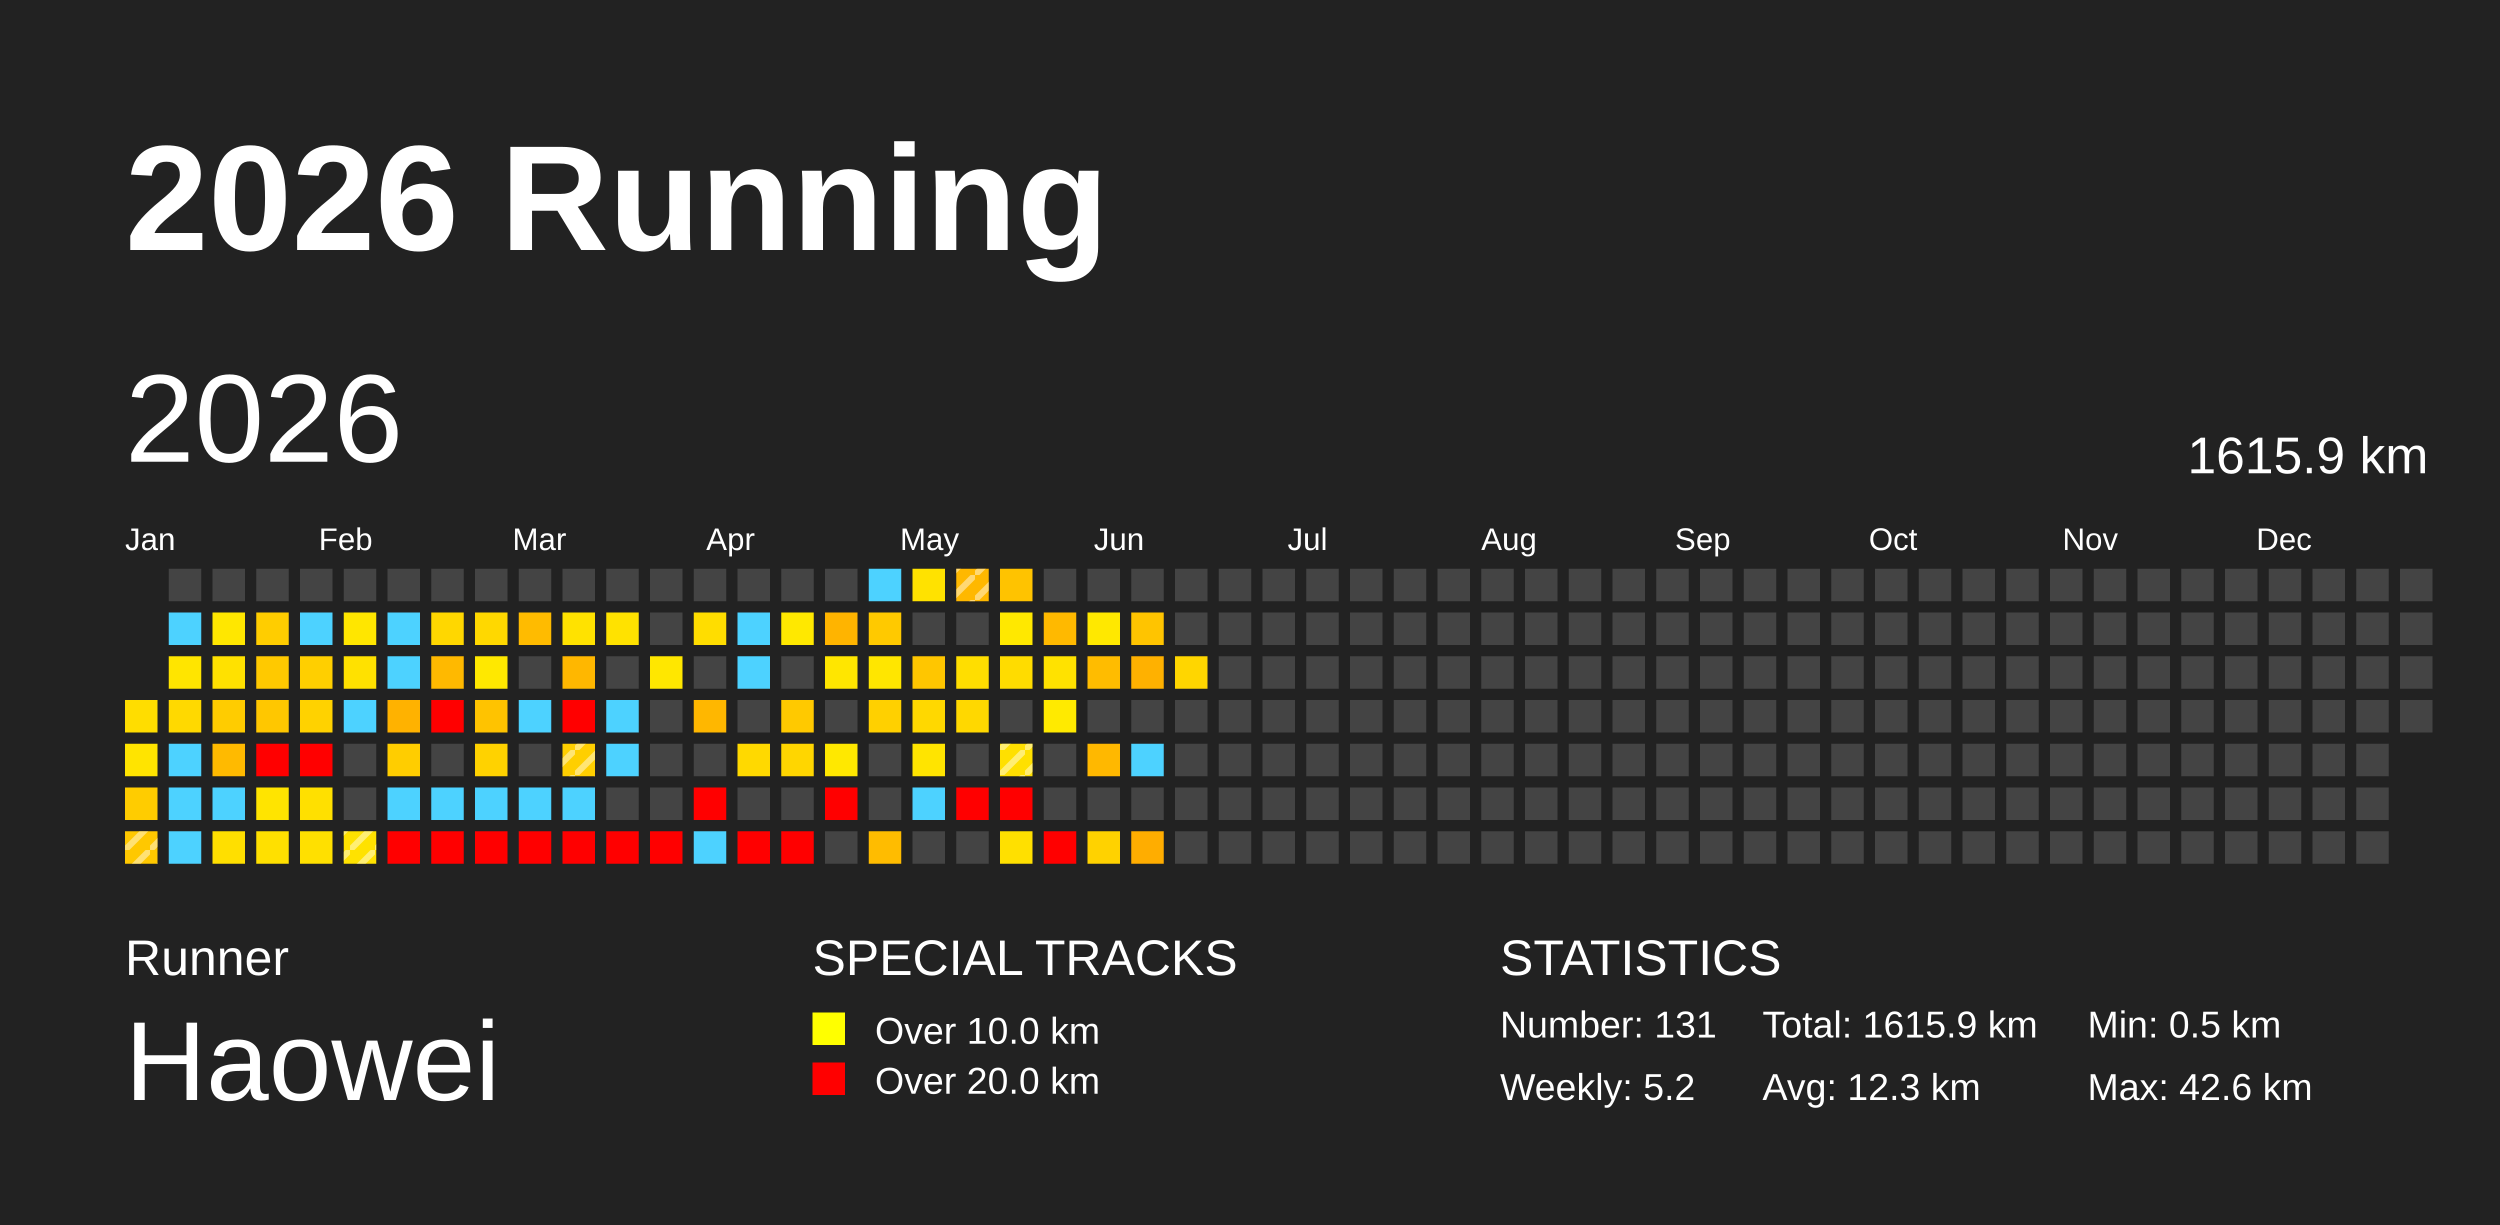
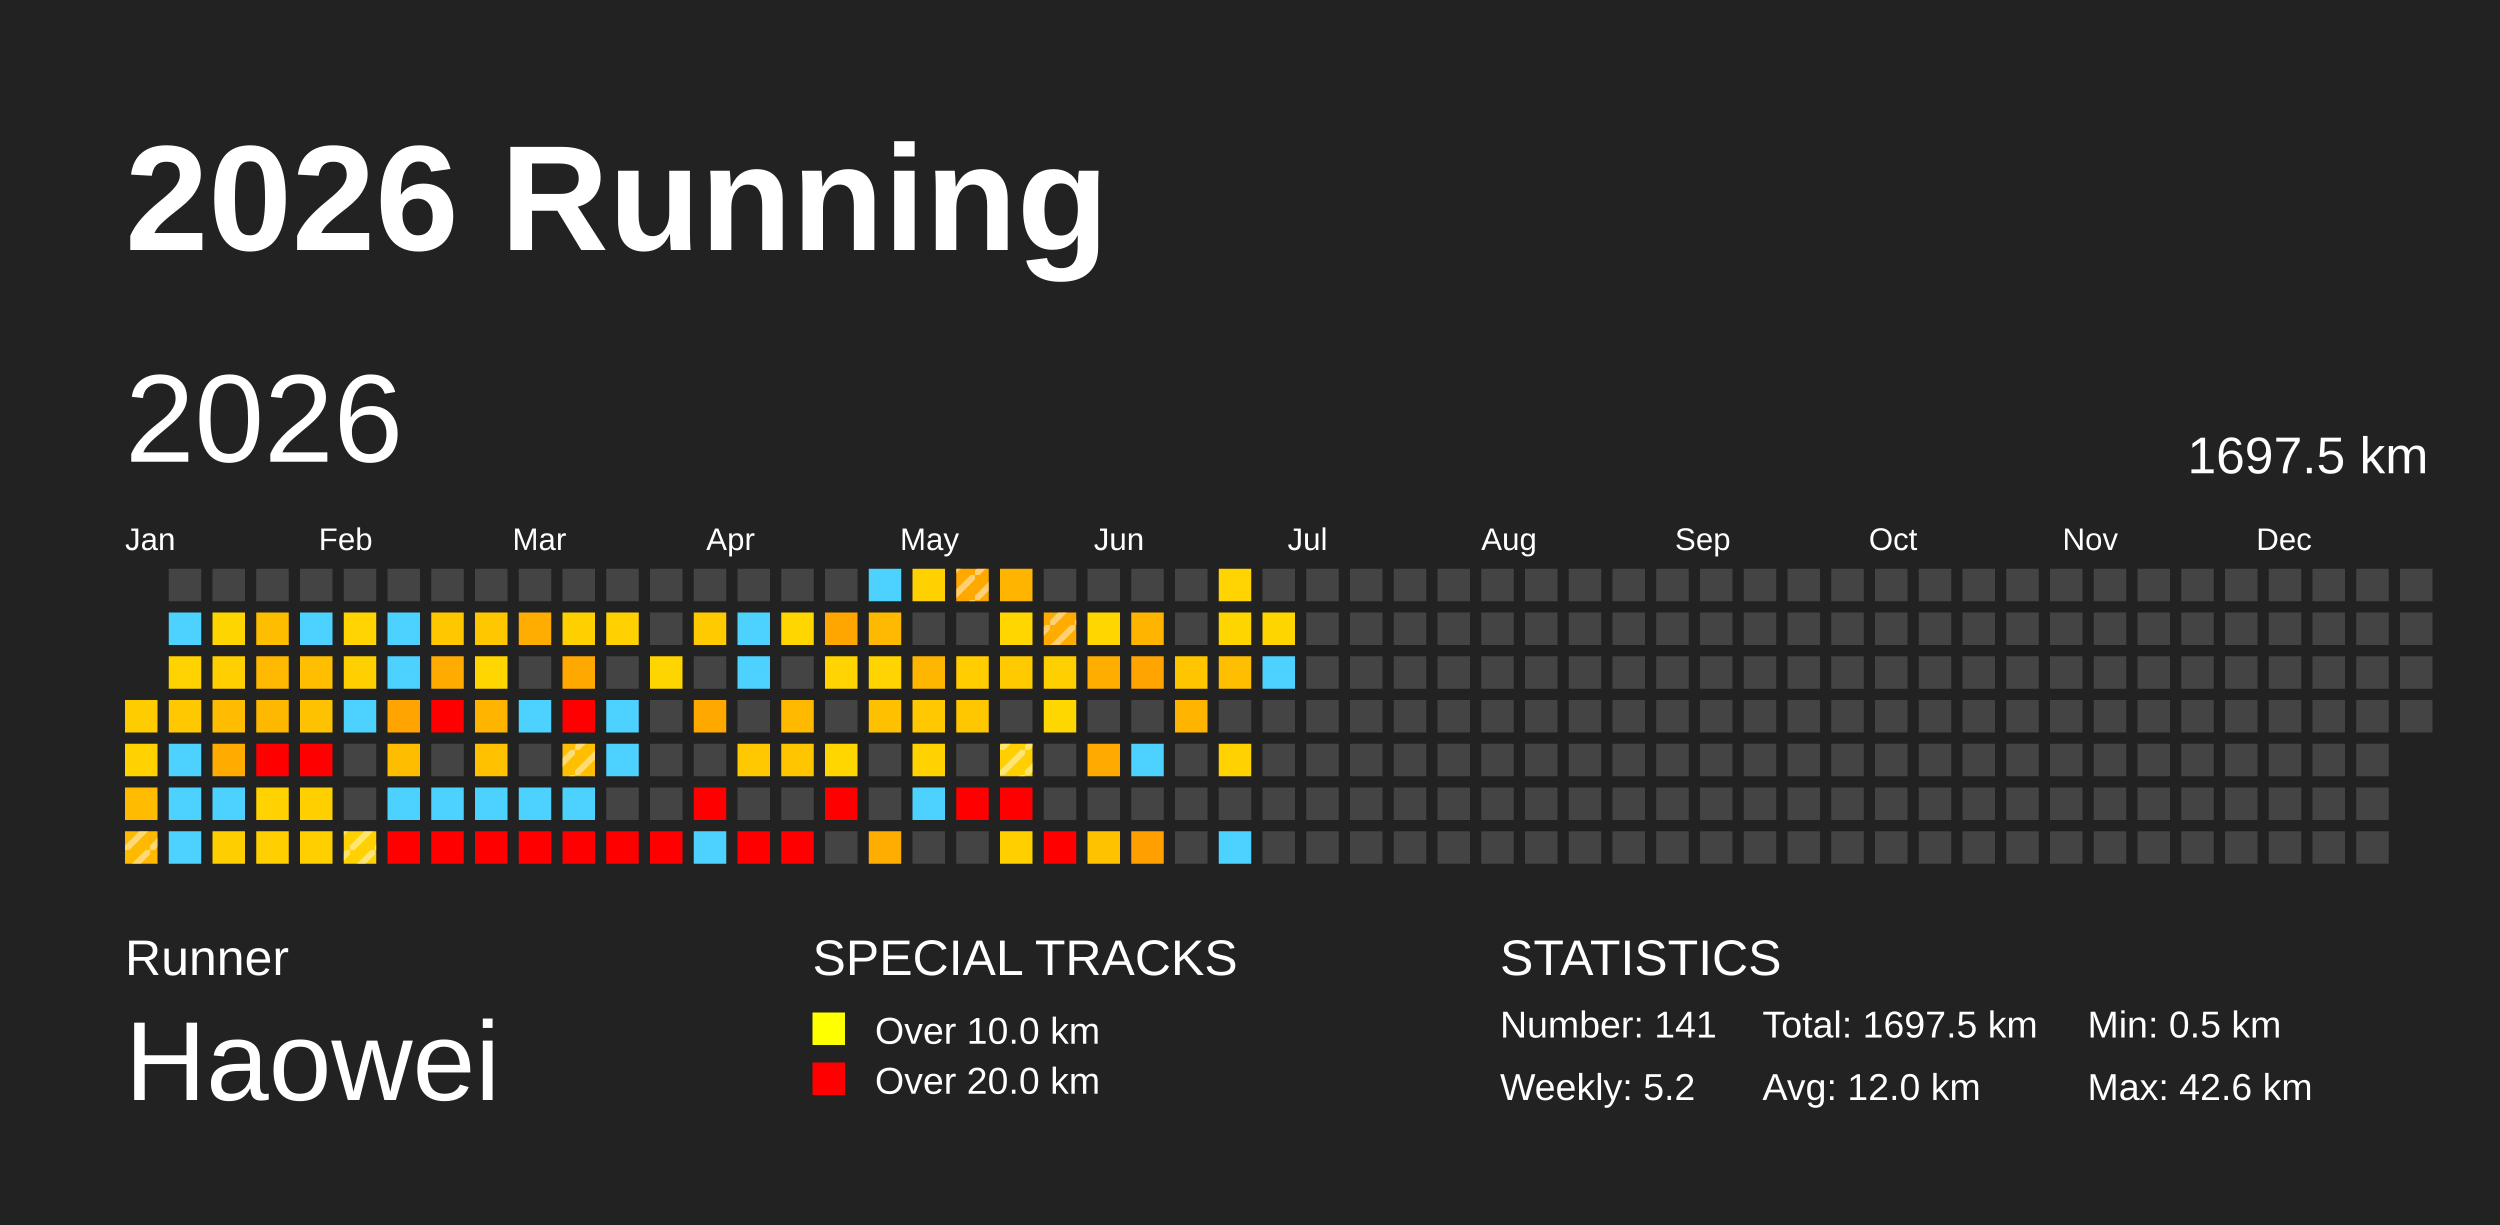
<svg xmlns="http://www.w3.org/2000/svg" baseProfile="full" height="98mm" version="1.1" viewBox="0,0,200,98" width="200mm">
  <defs>
    <pattern height="2" id="indoor-stripe" patternUnits="userSpaceOnUse" width="2">
      <line stroke="white" stroke-opacity="0.45" stroke-width="0.5" x1="0" x2="2" y1="2" y2="0" />
    </pattern>
  </defs>
  <rect fill="#222222" height="98" width="200" x="0" y="0" />
  <text fill="#FFFFFF" style="font-size:12px; font-family:Arial; font-weight:bold;" x="10" y="20">2026 Running</text>
  <text fill="#FFFFFF" style="font-size:4px; font-family:Arial" x="10" y="78">Runner</text>
  <text fill="#FFFFFF" style="font-size:9px; font-family:Arial" x="10" y="88">Haowei</text>
  <text fill="#FFFFFF" style="font-size:4px; font-family:Arial" x="65" y="78">SPECIAL TRACKS</text>
  <rect fill="yellow" height="2.6" width="2.6" x="65" y="81" />
  <text fill="#FFFFFF" style="font-size:3px; font-family:Arial" x="70" y="83.5">Over 10.0 km</text>
  <rect fill="red" height="2.6" width="2.6" x="65" y="85" />
  <text fill="#FFFFFF" style="font-size:3px; font-family:Arial" x="70" y="87.5">Over 20.0 km</text>
  <text fill="#FFFFFF" style="font-size:4px; font-family:Arial" x="120" y="78">STATISTICS</text>
-   <text fill="#FFFFFF" style="font-size:3px; font-family:Arial" x="120" y="83">Number: 131</text>
+   <text fill="#FFFFFF" style="font-size:3px; font-family:Arial" x="120" y="83">Number: 141</text>
  <text fill="#FFFFFF" style="font-size:3px; font-family:Arial" x="120" y="88">Weekly: 5.2</text>
-   <text fill="#FFFFFF" style="font-size:3px; font-family:Arial" x="141" y="83">Total: 1615.9 km</text>
-   <text fill="#FFFFFF" style="font-size:3px; font-family:Arial" x="141" y="88">Avg: 12.3 km</text>
+   <text fill="#FFFFFF" style="font-size:3px; font-family:Arial" x="141" y="83">Total: 1697.5 km</text>
+   <text fill="#FFFFFF" style="font-size:3px; font-family:Arial" x="141" y="88">Avg: 12.0 km</text>
  <text fill="#FFFFFF" style="font-size:3px; font-family:Arial" x="167" y="83">Min: 0.5 km</text>
  <text fill="#FFFFFF" style="font-size:3px; font-family:Arial" x="167" y="88">Max: 42.6 km</text>
  <text dominant-baseline="hanging" fill="#FFFFFF" style="font-size:10.0px; font-family:Arial;" x="10" y="30">2026</text>
-   <text dominant-baseline="hanging" fill="#FFFFFF" style="font-size:4.125px; font-family:Arial;" x="175" y="35">1615.9 km</text>
+   <text dominant-baseline="hanging" fill="#FFFFFF" style="font-size:4.125px; font-family:Arial;" x="175" y="35">1697.5 km</text>
  <text fill="#FFFFFF" style="font-size:2.5px; font-family:Arial" x="10.0" y="44">Jan</text>
  <text fill="#FFFFFF" style="font-size:2.5px; font-family:Arial" x="25.5" y="44">Feb</text>
  <text fill="#FFFFFF" style="font-size:2.5px; font-family:Arial" x="41.0" y="44">Mar</text>
  <text fill="#FFFFFF" style="font-size:2.5px; font-family:Arial" x="56.5" y="44">Apr</text>
  <text fill="#FFFFFF" style="font-size:2.5px; font-family:Arial" x="72.0" y="44">May</text>
  <text fill="#FFFFFF" style="font-size:2.5px; font-family:Arial" x="87.5" y="44">Jun</text>
  <text fill="#FFFFFF" style="font-size:2.5px; font-family:Arial" x="103.0" y="44">Jul</text>
  <text fill="#FFFFFF" style="font-size:2.5px; font-family:Arial" x="118.5" y="44">Aug</text>
  <text fill="#FFFFFF" style="font-size:2.5px; font-family:Arial" x="134.0" y="44">Sep</text>
  <text fill="#FFFFFF" style="font-size:2.5px; font-family:Arial" x="149.5" y="44">Oct</text>
  <text fill="#FFFFFF" style="font-size:2.5px; font-family:Arial" x="165.0" y="44">Nov</text>
  <text fill="#FFFFFF" style="font-size:2.5px; font-family:Arial" x="180.5" y="44">Dec</text>
-   <rect fill="#ffdd00" height="2.6" width="2.6" x="10.0" y="56.0" />
-   <rect fill="#ffe400" height="2.6" width="2.6" x="10.0" y="59.5" />
-   <rect fill="#ffcc00" height="2.6" width="2.6" x="10.0" y="63.0" />
-   <rect fill="#ffc800" height="2.6" width="2.6" x="10.0" y="66.5" />
+   <rect fill="#ffcc00" height="2.6" width="2.6" x="10.0" y="56.0" />
+   <rect fill="#ffd200" height="2.6" width="2.6" x="10.0" y="59.5" />
+   <rect fill="#ffbc00" height="2.6" width="2.6" x="10.0" y="63.0" />
+   <rect fill="#ffb900" height="2.6" width="2.6" x="10.0" y="66.5" />
  <rect fill="url(#indoor-stripe)" height="2.6" style="pointer-events: none;" width="2.6" x="10.0" y="66.5" />
  <rect fill="#444444" height="2.6" width="2.6" x="13.5" y="45.5" />
  <rect fill="#4dd2ff" height="2.6" width="2.6" x="13.5" y="49.0" />
-   <rect fill="#ffe500" height="2.6" width="2.6" x="13.5" y="52.5" />
-   <rect fill="#ffd900" height="2.6" width="2.6" x="13.5" y="56.0" />
+   <rect fill="#ffd300" height="2.6" width="2.6" x="13.5" y="52.5" />
+   <rect fill="#ffc800" height="2.6" width="2.6" x="13.5" y="56.0" />
  <rect fill="#4dd2ff" height="2.6" width="2.6" x="13.5" y="59.5" />
  <rect fill="#4dd2ff" height="2.6" width="2.6" x="13.5" y="63.0" />
  <rect fill="#4dd2ff" height="2.6" width="2.6" x="13.5" y="66.5" />
  <rect fill="#444444" height="2.6" width="2.6" x="17.0" y="45.5" />
-   <rect fill="#ffe700" height="2.6" width="2.6" x="17.0" y="49.0" />
-   <rect fill="#ffe100" height="2.6" width="2.6" x="17.0" y="52.5" />
-   <rect fill="#ffcc00" height="2.6" width="2.6" x="17.0" y="56.0" />
-   <rect fill="#ffba00" height="2.6" width="2.6" x="17.0" y="59.5" />
+   <rect fill="#ffd500" height="2.6" width="2.6" x="17.0" y="49.0" />
+   <rect fill="#ffcf00" height="2.6" width="2.6" x="17.0" y="52.5" />
+   <rect fill="#ffbc00" height="2.6" width="2.6" x="17.0" y="56.0" />
+   <rect fill="#ffab00" height="2.6" width="2.6" x="17.0" y="59.5" />
  <rect fill="#4dd2ff" height="2.6" width="2.6" x="17.0" y="63.0" />
-   <rect fill="#ffdf00" height="2.6" width="2.6" x="17.0" y="66.5" />
+   <rect fill="#ffce00" height="2.6" width="2.6" x="17.0" y="66.5" />
  <rect fill="#444444" height="2.6" width="2.6" x="20.5" y="45.5" />
-   <rect fill="#ffcd00" height="2.6" width="2.6" x="20.5" y="49.0" />
-   <rect fill="#ffc900" height="2.6" width="2.6" x="20.5" y="52.5" />
-   <rect fill="#ffc700" height="2.6" width="2.6" x="20.5" y="56.0" />
+   <rect fill="#ffbd00" height="2.6" width="2.6" x="20.5" y="49.0" />
+   <rect fill="#ffb900" height="2.6" width="2.6" x="20.5" y="52.5" />
+   <rect fill="#ffb800" height="2.6" width="2.6" x="20.5" y="56.0" />
  <rect fill="red" height="2.6" width="2.6" x="20.5" y="59.5" />
-   <rect fill="#ffe400" height="2.6" width="2.6" x="20.5" y="63.0" />
-   <rect fill="#ffe000" height="2.6" width="2.6" x="20.5" y="66.5" />
+   <rect fill="#ffd200" height="2.6" width="2.6" x="20.5" y="63.0" />
+   <rect fill="#ffcf00" height="2.6" width="2.6" x="20.5" y="66.5" />
  <rect fill="#444444" height="2.6" width="2.6" x="24.0" y="45.5" />
  <rect fill="#4dd2ff" height="2.6" width="2.6" x="24.0" y="49.0" />
-   <rect fill="#ffcf00" height="2.6" width="2.6" x="24.0" y="52.5" />
-   <rect fill="#ffd200" height="2.6" width="2.6" x="24.0" y="56.0" />
+   <rect fill="#ffbf00" height="2.6" width="2.6" x="24.0" y="52.5" />
+   <rect fill="#ffc200" height="2.6" width="2.6" x="24.0" y="56.0" />
  <rect fill="red" height="2.6" width="2.6" x="24.0" y="59.5" />
-   <rect fill="#ffe000" height="2.6" width="2.6" x="24.0" y="63.0" />
-   <rect fill="#ffe000" height="2.6" width="2.6" x="24.0" y="66.5" />
+   <rect fill="#ffcf00" height="2.6" width="2.6" x="24.0" y="63.0" />
+   <rect fill="#ffcf00" height="2.6" width="2.6" x="24.0" y="66.5" />
  <rect fill="#444444" height="2.6" width="2.6" x="27.5" y="45.5" />
-   <rect fill="#ffe600" height="2.6" width="2.6" x="27.5" y="49.0" />
-   <rect fill="#ffe100" height="2.6" width="2.6" x="27.5" y="52.5" />
+   <rect fill="#ffd400" height="2.6" width="2.6" x="27.5" y="49.0" />
+   <rect fill="#ffd000" height="2.6" width="2.6" x="27.5" y="52.5" />
  <rect fill="#4dd2ff" height="2.6" width="2.6" x="27.5" y="56.0" />
  <rect fill="#444444" height="2.6" width="2.6" x="27.5" y="59.5" />
  <rect fill="#444444" height="2.6" width="2.6" x="27.5" y="63.0" />
-   <rect fill="#ffe200" height="2.6" width="2.6" x="27.5" y="66.5" />
+   <rect fill="#ffd100" height="2.6" width="2.6" x="27.5" y="66.5" />
  <rect fill="url(#indoor-stripe)" height="2.6" style="pointer-events: none;" width="2.6" x="27.5" y="66.5" />
  <rect fill="#444444" height="2.6" width="2.6" x="31.0" y="45.5" />
  <rect fill="#4dd2ff" height="2.6" width="2.6" x="31.0" y="49.0" />
  <rect fill="#4dd2ff" height="2.6" width="2.6" x="31.0" y="52.5" />
-   <rect fill="#ffb200" height="2.6" width="2.6" x="31.0" y="56.0" />
-   <rect fill="#ffcd00" height="2.6" width="2.6" x="31.0" y="59.5" />
+   <rect fill="#ffa400" height="2.6" width="2.6" x="31.0" y="56.0" />
+   <rect fill="#ffbd00" height="2.6" width="2.6" x="31.0" y="59.5" />
  <rect fill="#4dd2ff" height="2.6" width="2.6" x="31.0" y="63.0" />
  <rect fill="red" height="2.6" width="2.6" x="31.0" y="66.5" />
  <rect fill="#444444" height="2.6" width="2.6" x="34.5" y="45.5" />
-   <rect fill="#ffd700" height="2.6" width="2.6" x="34.5" y="49.0" />
-   <rect fill="#ffb900" height="2.6" width="2.6" x="34.5" y="52.5" />
+   <rect fill="#ffc700" height="2.6" width="2.6" x="34.5" y="49.0" />
+   <rect fill="#ffab00" height="2.6" width="2.6" x="34.5" y="52.5" />
  <rect fill="red" height="2.6" width="2.6" x="34.5" y="56.0" />
  <rect fill="#444444" height="2.6" width="2.6" x="34.5" y="59.5" />
  <rect fill="#4dd2ff" height="2.6" width="2.6" x="34.5" y="63.0" />
  <rect fill="red" height="2.6" width="2.6" x="34.5" y="66.5" />
  <rect fill="#444444" height="2.6" width="2.6" x="38.0" y="45.5" />
-   <rect fill="#ffd800" height="2.6" width="2.6" x="38.0" y="49.0" />
-   <rect fill="#ffe800" height="2.6" width="2.6" x="38.0" y="52.5" />
-   <rect fill="#ffc300" height="2.6" width="2.6" x="38.0" y="56.0" />
-   <rect fill="#ffd200" height="2.6" width="2.6" x="38.0" y="59.5" />
+   <rect fill="#ffc700" height="2.6" width="2.6" x="38.0" y="49.0" />
+   <rect fill="#ffd600" height="2.6" width="2.6" x="38.0" y="52.5" />
+   <rect fill="#ffb400" height="2.6" width="2.6" x="38.0" y="56.0" />
+   <rect fill="#ffc100" height="2.6" width="2.6" x="38.0" y="59.5" />
  <rect fill="#4dd2ff" height="2.6" width="2.6" x="38.0" y="63.0" />
  <rect fill="red" height="2.6" width="2.6" x="38.0" y="66.5" />
  <rect fill="#444444" height="2.6" width="2.6" x="41.5" y="45.5" />
-   <rect fill="#ffbb00" height="2.6" width="2.6" x="41.5" y="49.0" />
+   <rect fill="#ffad00" height="2.6" width="2.6" x="41.5" y="49.0" />
  <rect fill="#444444" height="2.6" width="2.6" x="41.5" y="52.5" />
  <rect fill="#4dd2ff" height="2.6" width="2.6" x="41.5" y="56.0" />
  <rect fill="#444444" height="2.6" width="2.6" x="41.5" y="59.5" />
  <rect fill="#4dd2ff" height="2.6" width="2.6" x="41.5" y="63.0" />
  <rect fill="red" height="2.6" width="2.6" x="41.5" y="66.5" />
  <rect fill="#444444" height="2.6" width="2.6" x="45.0" y="45.5" />
-   <rect fill="#ffe200" height="2.6" width="2.6" x="45.0" y="49.0" />
-   <rect fill="#ffb700" height="2.6" width="2.6" x="45.0" y="52.5" />
+   <rect fill="#ffd000" height="2.6" width="2.6" x="45.0" y="49.0" />
+   <rect fill="#ffa900" height="2.6" width="2.6" x="45.0" y="52.5" />
  <rect fill="red" height="2.6" width="2.6" x="45.0" y="56.0" />
-   <rect fill="#ffcf00" height="2.6" width="2.6" x="45.0" y="59.5" />
+   <rect fill="#ffbf00" height="2.6" width="2.6" x="45.0" y="59.5" />
  <rect fill="url(#indoor-stripe)" height="2.6" style="pointer-events: none;" width="2.6" x="45.0" y="59.5" />
  <rect fill="#4dd2ff" height="2.6" width="2.6" x="45.0" y="63.0" />
  <rect fill="red" height="2.6" width="2.6" x="45.0" y="66.5" />
  <rect fill="#444444" height="2.6" width="2.6" x="48.5" y="45.5" />
-   <rect fill="#ffe200" height="2.6" width="2.6" x="48.5" y="49.0" />
+   <rect fill="#ffd100" height="2.6" width="2.6" x="48.5" y="49.0" />
  <rect fill="#444444" height="2.6" width="2.6" x="48.5" y="52.5" />
  <rect fill="#4dd2ff" height="2.6" width="2.6" x="48.5" y="56.0" />
  <rect fill="#4dd2ff" height="2.6" width="2.6" x="48.5" y="59.5" />
  <rect fill="#444444" height="2.6" width="2.6" x="48.5" y="63.0" />
  <rect fill="red" height="2.6" width="2.6" x="48.5" y="66.5" />
  <rect fill="#444444" height="2.6" width="2.6" x="52.0" y="45.5" />
  <rect fill="#444444" height="2.6" width="2.6" x="52.0" y="49.0" />
-   <rect fill="#ffe700" height="2.6" width="2.6" x="52.0" y="52.5" />
+   <rect fill="#ffd500" height="2.6" width="2.6" x="52.0" y="52.5" />
  <rect fill="#444444" height="2.6" width="2.6" x="52.0" y="56.0" />
  <rect fill="#444444" height="2.6" width="2.6" x="52.0" y="59.5" />
  <rect fill="#444444" height="2.6" width="2.6" x="52.0" y="63.0" />
  <rect fill="red" height="2.6" width="2.6" x="52.0" y="66.5" />
  <rect fill="#444444" height="2.6" width="2.6" x="55.5" y="45.5" />
-   <rect fill="#ffdd00" height="2.6" width="2.6" x="55.5" y="49.0" />
+   <rect fill="#ffcb00" height="2.6" width="2.6" x="55.5" y="49.0" />
  <rect fill="#444444" height="2.6" width="2.6" x="55.5" y="52.5" />
-   <rect fill="#ffb700" height="2.6" width="2.6" x="55.5" y="56.0" />
+   <rect fill="#ffa900" height="2.6" width="2.6" x="55.5" y="56.0" />
  <rect fill="#444444" height="2.6" width="2.6" x="55.5" y="59.5" />
  <rect fill="red" height="2.6" width="2.6" x="55.5" y="63.0" />
  <rect fill="#4dd2ff" height="2.6" width="2.6" x="55.5" y="66.5" />
  <rect fill="#444444" height="2.6" width="2.6" x="59.0" y="45.5" />
  <rect fill="#4dd2ff" height="2.6" width="2.6" x="59.0" y="49.0" />
  <rect fill="#4dd2ff" height="2.6" width="2.6" x="59.0" y="52.5" />
  <rect fill="#444444" height="2.6" width="2.6" x="59.0" y="56.0" />
-   <rect fill="#ffd900" height="2.6" width="2.6" x="59.0" y="59.5" />
+   <rect fill="#ffc800" height="2.6" width="2.6" x="59.0" y="59.5" />
  <rect fill="#444444" height="2.6" width="2.6" x="59.0" y="63.0" />
  <rect fill="red" height="2.6" width="2.6" x="59.0" y="66.5" />
  <rect fill="#444444" height="2.6" width="2.6" x="62.5" y="45.5" />
-   <rect fill="#ffe800" height="2.6" width="2.6" x="62.5" y="49.0" />
+   <rect fill="#ffd600" height="2.6" width="2.6" x="62.5" y="49.0" />
  <rect fill="#444444" height="2.6" width="2.6" x="62.5" y="52.5" />
-   <rect fill="#ffc900" height="2.6" width="2.6" x="62.5" y="56.0" />
-   <rect fill="#ffd600" height="2.6" width="2.6" x="62.5" y="59.5" />
+   <rect fill="#ffba00" height="2.6" width="2.6" x="62.5" y="56.0" />
+   <rect fill="#ffc600" height="2.6" width="2.6" x="62.5" y="59.5" />
  <rect fill="#444444" height="2.6" width="2.6" x="62.5" y="63.0" />
  <rect fill="red" height="2.6" width="2.6" x="62.5" y="66.5" />
  <rect fill="#444444" height="2.6" width="2.6" x="66.0" y="45.5" />
-   <rect fill="#ffb400" height="2.6" width="2.6" x="66.0" y="49.0" />
-   <rect fill="#ffe600" height="2.6" width="2.6" x="66.0" y="52.5" />
+   <rect fill="#ffa600" height="2.6" width="2.6" x="66.0" y="49.0" />
+   <rect fill="#ffd400" height="2.6" width="2.6" x="66.0" y="52.5" />
  <rect fill="#444444" height="2.6" width="2.6" x="66.0" y="56.0" />
-   <rect fill="#ffe800" height="2.6" width="2.6" x="66.0" y="59.5" />
+   <rect fill="#ffd600" height="2.6" width="2.6" x="66.0" y="59.5" />
  <rect fill="red" height="2.6" width="2.6" x="66.0" y="63.0" />
  <rect fill="#444444" height="2.6" width="2.6" x="66.0" y="66.5" />
  <rect fill="#4dd2ff" height="2.6" width="2.6" x="69.5" y="45.5" />
-   <rect fill="#ffc900" height="2.6" width="2.6" x="69.5" y="49.0" />
-   <rect fill="#ffe600" height="2.6" width="2.6" x="69.5" y="52.5" />
-   <rect fill="#ffd000" height="2.6" width="2.6" x="69.5" y="56.0" />
+   <rect fill="#ffb900" height="2.6" width="2.6" x="69.5" y="49.0" />
+   <rect fill="#ffd400" height="2.6" width="2.6" x="69.5" y="52.5" />
+   <rect fill="#ffc000" height="2.6" width="2.6" x="69.5" y="56.0" />
  <rect fill="#444444" height="2.6" width="2.6" x="69.5" y="59.5" />
  <rect fill="#444444" height="2.6" width="2.6" x="69.5" y="63.0" />
-   <rect fill="#ffbc00" height="2.6" width="2.6" x="69.5" y="66.5" />
-   <rect fill="#ffe200" height="2.6" width="2.6" x="73.0" y="45.5" />
+   <rect fill="#ffad00" height="2.6" width="2.6" x="69.5" y="66.5" />
+   <rect fill="#ffd100" height="2.6" width="2.6" x="73.0" y="45.5" />
  <rect fill="#444444" height="2.6" width="2.6" x="73.0" y="49.0" />
-   <rect fill="#ffc600" height="2.6" width="2.6" x="73.0" y="52.5" />
-   <rect fill="#ffd800" height="2.6" width="2.6" x="73.0" y="56.0" />
-   <rect fill="#ffe400" height="2.6" width="2.6" x="73.0" y="59.5" />
+   <rect fill="#ffb600" height="2.6" width="2.6" x="73.0" y="52.5" />
+   <rect fill="#ffc800" height="2.6" width="2.6" x="73.0" y="56.0" />
+   <rect fill="#ffd200" height="2.6" width="2.6" x="73.0" y="59.5" />
  <rect fill="#4dd2ff" height="2.6" width="2.6" x="73.0" y="63.0" />
  <rect fill="#444444" height="2.6" width="2.6" x="73.0" y="66.5" />
-   <rect fill="#ffb800" height="2.6" width="2.6" x="76.5" y="45.5" />
+   <rect fill="#ffa900" height="2.6" width="2.6" x="76.5" y="45.5" />
  <rect fill="url(#indoor-stripe)" height="2.6" style="pointer-events: none;" width="2.6" x="76.5" y="45.5" />
  <rect fill="#444444" height="2.6" width="2.6" x="76.5" y="49.0" />
-   <rect fill="#ffde00" height="2.6" width="2.6" x="76.5" y="52.5" />
-   <rect fill="#ffd800" height="2.6" width="2.6" x="76.5" y="56.0" />
+   <rect fill="#ffcd00" height="2.6" width="2.6" x="76.5" y="52.5" />
+   <rect fill="#ffc700" height="2.6" width="2.6" x="76.5" y="56.0" />
  <rect fill="#444444" height="2.6" width="2.6" x="76.5" y="59.5" />
  <rect fill="red" height="2.6" width="2.6" x="76.5" y="63.0" />
  <rect fill="#444444" height="2.6" width="2.6" x="76.5" y="66.5" />
-   <rect fill="#ffc300" height="2.6" width="2.6" x="80.0" y="45.5" />
-   <rect fill="#ffe800" height="2.6" width="2.6" x="80.0" y="49.0" />
-   <rect fill="#ffdc00" height="2.6" width="2.6" x="80.0" y="52.5" />
+   <rect fill="#ffb400" height="2.6" width="2.6" x="80.0" y="45.5" />
+   <rect fill="#ffd600" height="2.6" width="2.6" x="80.0" y="49.0" />
+   <rect fill="#ffcb00" height="2.6" width="2.6" x="80.0" y="52.5" />
  <rect fill="#444444" height="2.6" width="2.6" x="80.0" y="56.0" />
-   <rect fill="#ffe000" height="2.6" width="2.6" x="80.0" y="59.5" />
+   <rect fill="#ffcf00" height="2.6" width="2.6" x="80.0" y="59.5" />
  <rect fill="url(#indoor-stripe)" height="2.6" style="pointer-events: none;" width="2.6" x="80.0" y="59.5" />
  <rect fill="red" height="2.6" width="2.6" x="80.0" y="63.0" />
-   <rect fill="#ffe000" height="2.6" width="2.6" x="80.0" y="66.5" />
+   <rect fill="#ffcf00" height="2.6" width="2.6" x="80.0" y="66.5" />
  <rect fill="#444444" height="2.6" width="2.6" x="83.5" y="45.5" />
-   <rect fill="#ffb900" height="2.6" width="2.6" x="83.5" y="49.0" />
-   <rect fill="#ffe200" height="2.6" width="2.6" x="83.5" y="52.5" />
-   <rect fill="#ffea00" height="2.6" width="2.6" x="83.5" y="56.0" />
+   <rect fill="#ffab00" height="2.6" width="2.6" x="83.5" y="49.0" />
+   <rect fill="url(#indoor-stripe)" height="2.6" style="pointer-events: none;" width="2.6" x="83.5" y="49.0" />
+   <rect fill="#ffd000" height="2.6" width="2.6" x="83.5" y="52.5" />
+   <rect fill="#ffd700" height="2.6" width="2.6" x="83.5" y="56.0" />
  <rect fill="#444444" height="2.6" width="2.6" x="83.5" y="59.5" />
  <rect fill="#444444" height="2.6" width="2.6" x="83.5" y="63.0" />
  <rect fill="red" height="2.6" width="2.6" x="83.5" y="66.5" />
  <rect fill="#444444" height="2.6" width="2.6" x="87.0" y="45.5" />
-   <rect fill="#ffe800" height="2.6" width="2.6" x="87.0" y="49.0" />
-   <rect fill="#ffbc00" height="2.6" width="2.6" x="87.0" y="52.5" />
+   <rect fill="#ffd600" height="2.6" width="2.6" x="87.0" y="49.0" />
+   <rect fill="#ffae00" height="2.6" width="2.6" x="87.0" y="52.5" />
  <rect fill="#444444" height="2.6" width="2.6" x="87.0" y="56.0" />
-   <rect fill="#ffb800" height="2.6" width="2.6" x="87.0" y="59.5" />
+   <rect fill="#ffaa00" height="2.6" width="2.6" x="87.0" y="59.5" />
  <rect fill="#444444" height="2.6" width="2.6" x="87.0" y="63.0" />
-   <rect fill="#ffd200" height="2.6" width="2.6" x="87.0" y="66.5" />
+   <rect fill="#ffc200" height="2.6" width="2.6" x="87.0" y="66.5" />
  <rect fill="#444444" height="2.6" width="2.6" x="90.5" y="45.5" />
-   <rect fill="#ffc400" height="2.6" width="2.6" x="90.5" y="49.0" />
-   <rect fill="#ffb100" height="2.6" width="2.6" x="90.5" y="52.5" />
+   <rect fill="#ffb500" height="2.6" width="2.6" x="90.5" y="49.0" />
+   <rect fill="#ffa400" height="2.6" width="2.6" x="90.5" y="52.5" />
  <rect fill="#444444" height="2.6" width="2.6" x="90.5" y="56.0" />
  <rect fill="#4dd2ff" height="2.6" width="2.6" x="90.5" y="59.5" />
  <rect fill="#444444" height="2.6" width="2.6" x="90.5" y="63.0" />
-   <rect fill="#ffad00" height="2.6" width="2.6" x="90.5" y="66.5" />
+   <rect fill="#ff9f00" height="2.6" width="2.6" x="90.5" y="66.5" />
  <rect fill="#444444" height="2.6" width="2.6" x="94.0" y="45.5" />
  <rect fill="#444444" height="2.6" width="2.6" x="94.0" y="49.0" />
-   <rect fill="#ffd600" height="2.6" width="2.6" x="94.0" y="52.5" />
-   <rect fill="#444444" height="2.6" width="2.6" x="94.0" y="56.0" />
+   <rect fill="#ffc600" height="2.6" width="2.6" x="94.0" y="52.5" />
+   <rect fill="#ffb400" height="2.6" width="2.6" x="94.0" y="56.0" />
  <rect fill="#444444" height="2.6" width="2.6" x="94.0" y="59.5" />
  <rect fill="#444444" height="2.6" width="2.6" x="94.0" y="63.0" />
  <rect fill="#444444" height="2.6" width="2.6" x="94.0" y="66.5" />
-   <rect fill="#444444" height="2.6" width="2.6" x="97.5" y="45.5" />
-   <rect fill="#444444" height="2.6" width="2.6" x="97.5" y="49.0" />
-   <rect fill="#444444" height="2.6" width="2.6" x="97.5" y="52.5" />
+   <rect fill="#ffd400" height="2.6" width="2.6" x="97.5" y="45.5" />
+   <rect fill="#ffd500" height="2.6" width="2.6" x="97.5" y="49.0" />
+   <rect fill="#ffbf00" height="2.6" width="2.6" x="97.5" y="52.5" />
  <rect fill="#444444" height="2.6" width="2.6" x="97.5" y="56.0" />
-   <rect fill="#444444" height="2.6" width="2.6" x="97.5" y="59.5" />
+   <rect fill="#ffd200" height="2.6" width="2.6" x="97.5" y="59.5" />
  <rect fill="#444444" height="2.6" width="2.6" x="97.5" y="63.0" />
-   <rect fill="#444444" height="2.6" width="2.6" x="97.5" y="66.5" />
+   <rect fill="#4dd2ff" height="2.6" width="2.6" x="97.5" y="66.5" />
  <rect fill="#444444" height="2.6" width="2.6" x="101.0" y="45.5" />
-   <rect fill="#444444" height="2.6" width="2.6" x="101.0" y="49.0" />
-   <rect fill="#444444" height="2.6" width="2.6" x="101.0" y="52.5" />
+   <rect fill="#ffd500" height="2.6" width="2.6" x="101.0" y="49.0" />
+   <rect fill="#4dd2ff" height="2.6" width="2.6" x="101.0" y="52.5" />
  <rect fill="#444444" height="2.6" width="2.6" x="101.0" y="56.0" />
  <rect fill="#444444" height="2.6" width="2.6" x="101.0" y="59.5" />
  <rect fill="#444444" height="2.6" width="2.6" x="101.0" y="63.0" />
  <rect fill="#444444" height="2.6" width="2.6" x="101.0" y="66.5" />
  <rect fill="#444444" height="2.6" width="2.6" x="104.5" y="45.5" />
  <rect fill="#444444" height="2.6" width="2.6" x="104.5" y="49.0" />
  <rect fill="#444444" height="2.6" width="2.6" x="104.5" y="52.5" />
  <rect fill="#444444" height="2.6" width="2.6" x="104.5" y="56.0" />
  <rect fill="#444444" height="2.6" width="2.6" x="104.5" y="59.5" />
  <rect fill="#444444" height="2.6" width="2.6" x="104.5" y="63.0" />
  <rect fill="#444444" height="2.6" width="2.6" x="104.5" y="66.5" />
  <rect fill="#444444" height="2.6" width="2.6" x="108.0" y="45.5" />
  <rect fill="#444444" height="2.6" width="2.6" x="108.0" y="49.0" />
  <rect fill="#444444" height="2.6" width="2.6" x="108.0" y="52.5" />
  <rect fill="#444444" height="2.6" width="2.6" x="108.0" y="56.0" />
  <rect fill="#444444" height="2.6" width="2.6" x="108.0" y="59.5" />
  <rect fill="#444444" height="2.6" width="2.6" x="108.0" y="63.0" />
  <rect fill="#444444" height="2.6" width="2.6" x="108.0" y="66.5" />
  <rect fill="#444444" height="2.6" width="2.6" x="111.5" y="45.5" />
  <rect fill="#444444" height="2.6" width="2.6" x="111.5" y="49.0" />
  <rect fill="#444444" height="2.6" width="2.6" x="111.5" y="52.5" />
  <rect fill="#444444" height="2.6" width="2.6" x="111.5" y="56.0" />
  <rect fill="#444444" height="2.6" width="2.6" x="111.5" y="59.5" />
  <rect fill="#444444" height="2.6" width="2.6" x="111.5" y="63.0" />
  <rect fill="#444444" height="2.6" width="2.6" x="111.5" y="66.5" />
  <rect fill="#444444" height="2.6" width="2.6" x="115.0" y="45.5" />
  <rect fill="#444444" height="2.6" width="2.6" x="115.0" y="49.0" />
  <rect fill="#444444" height="2.6" width="2.6" x="115.0" y="52.5" />
  <rect fill="#444444" height="2.6" width="2.6" x="115.0" y="56.0" />
  <rect fill="#444444" height="2.6" width="2.6" x="115.0" y="59.5" />
  <rect fill="#444444" height="2.6" width="2.6" x="115.0" y="63.0" />
  <rect fill="#444444" height="2.6" width="2.6" x="115.0" y="66.5" />
  <rect fill="#444444" height="2.6" width="2.6" x="118.5" y="45.5" />
  <rect fill="#444444" height="2.6" width="2.6" x="118.5" y="49.0" />
  <rect fill="#444444" height="2.6" width="2.6" x="118.5" y="52.5" />
  <rect fill="#444444" height="2.6" width="2.6" x="118.5" y="56.0" />
  <rect fill="#444444" height="2.6" width="2.6" x="118.5" y="59.5" />
  <rect fill="#444444" height="2.6" width="2.6" x="118.5" y="63.0" />
  <rect fill="#444444" height="2.6" width="2.6" x="118.5" y="66.5" />
  <rect fill="#444444" height="2.6" width="2.6" x="122.0" y="45.5" />
  <rect fill="#444444" height="2.6" width="2.6" x="122.0" y="49.0" />
  <rect fill="#444444" height="2.6" width="2.6" x="122.0" y="52.5" />
  <rect fill="#444444" height="2.6" width="2.6" x="122.0" y="56.0" />
  <rect fill="#444444" height="2.6" width="2.6" x="122.0" y="59.5" />
  <rect fill="#444444" height="2.6" width="2.6" x="122.0" y="63.0" />
  <rect fill="#444444" height="2.6" width="2.6" x="122.0" y="66.5" />
  <rect fill="#444444" height="2.6" width="2.6" x="125.5" y="45.5" />
  <rect fill="#444444" height="2.6" width="2.6" x="125.5" y="49.0" />
  <rect fill="#444444" height="2.6" width="2.6" x="125.5" y="52.5" />
  <rect fill="#444444" height="2.6" width="2.6" x="125.5" y="56.0" />
  <rect fill="#444444" height="2.6" width="2.6" x="125.5" y="59.5" />
  <rect fill="#444444" height="2.6" width="2.6" x="125.5" y="63.0" />
  <rect fill="#444444" height="2.6" width="2.6" x="125.5" y="66.5" />
  <rect fill="#444444" height="2.6" width="2.6" x="129.0" y="45.5" />
  <rect fill="#444444" height="2.6" width="2.6" x="129.0" y="49.0" />
  <rect fill="#444444" height="2.6" width="2.6" x="129.0" y="52.5" />
  <rect fill="#444444" height="2.6" width="2.6" x="129.0" y="56.0" />
  <rect fill="#444444" height="2.6" width="2.6" x="129.0" y="59.5" />
  <rect fill="#444444" height="2.6" width="2.6" x="129.0" y="63.0" />
  <rect fill="#444444" height="2.6" width="2.6" x="129.0" y="66.5" />
  <rect fill="#444444" height="2.6" width="2.6" x="132.5" y="45.5" />
  <rect fill="#444444" height="2.6" width="2.6" x="132.5" y="49.0" />
  <rect fill="#444444" height="2.6" width="2.6" x="132.5" y="52.5" />
  <rect fill="#444444" height="2.6" width="2.6" x="132.5" y="56.0" />
  <rect fill="#444444" height="2.6" width="2.6" x="132.5" y="59.5" />
  <rect fill="#444444" height="2.6" width="2.6" x="132.5" y="63.0" />
  <rect fill="#444444" height="2.6" width="2.6" x="132.5" y="66.5" />
  <rect fill="#444444" height="2.6" width="2.6" x="136.0" y="45.5" />
  <rect fill="#444444" height="2.6" width="2.6" x="136.0" y="49.0" />
  <rect fill="#444444" height="2.6" width="2.6" x="136.0" y="52.5" />
  <rect fill="#444444" height="2.6" width="2.6" x="136.0" y="56.0" />
  <rect fill="#444444" height="2.6" width="2.6" x="136.0" y="59.5" />
  <rect fill="#444444" height="2.6" width="2.6" x="136.0" y="63.0" />
  <rect fill="#444444" height="2.6" width="2.6" x="136.0" y="66.5" />
  <rect fill="#444444" height="2.6" width="2.6" x="139.5" y="45.5" />
  <rect fill="#444444" height="2.6" width="2.6" x="139.5" y="49.0" />
  <rect fill="#444444" height="2.6" width="2.6" x="139.5" y="52.5" />
  <rect fill="#444444" height="2.6" width="2.6" x="139.5" y="56.0" />
  <rect fill="#444444" height="2.6" width="2.6" x="139.5" y="59.5" />
  <rect fill="#444444" height="2.6" width="2.6" x="139.5" y="63.0" />
  <rect fill="#444444" height="2.6" width="2.6" x="139.5" y="66.5" />
  <rect fill="#444444" height="2.6" width="2.6" x="143.0" y="45.5" />
  <rect fill="#444444" height="2.6" width="2.6" x="143.0" y="49.0" />
  <rect fill="#444444" height="2.6" width="2.6" x="143.0" y="52.5" />
  <rect fill="#444444" height="2.6" width="2.6" x="143.0" y="56.0" />
  <rect fill="#444444" height="2.6" width="2.6" x="143.0" y="59.5" />
  <rect fill="#444444" height="2.6" width="2.6" x="143.0" y="63.0" />
  <rect fill="#444444" height="2.6" width="2.6" x="143.0" y="66.5" />
  <rect fill="#444444" height="2.6" width="2.6" x="146.5" y="45.5" />
  <rect fill="#444444" height="2.6" width="2.6" x="146.5" y="49.0" />
  <rect fill="#444444" height="2.6" width="2.6" x="146.5" y="52.5" />
  <rect fill="#444444" height="2.6" width="2.6" x="146.5" y="56.0" />
  <rect fill="#444444" height="2.6" width="2.6" x="146.5" y="59.5" />
  <rect fill="#444444" height="2.6" width="2.6" x="146.5" y="63.0" />
  <rect fill="#444444" height="2.6" width="2.6" x="146.5" y="66.5" />
  <rect fill="#444444" height="2.6" width="2.6" x="150.0" y="45.5" />
  <rect fill="#444444" height="2.6" width="2.6" x="150.0" y="49.0" />
  <rect fill="#444444" height="2.6" width="2.6" x="150.0" y="52.5" />
  <rect fill="#444444" height="2.6" width="2.6" x="150.0" y="56.0" />
  <rect fill="#444444" height="2.6" width="2.6" x="150.0" y="59.5" />
  <rect fill="#444444" height="2.6" width="2.6" x="150.0" y="63.0" />
  <rect fill="#444444" height="2.6" width="2.6" x="150.0" y="66.5" />
  <rect fill="#444444" height="2.6" width="2.6" x="153.5" y="45.5" />
  <rect fill="#444444" height="2.6" width="2.6" x="153.5" y="49.0" />
  <rect fill="#444444" height="2.6" width="2.6" x="153.5" y="52.5" />
  <rect fill="#444444" height="2.6" width="2.6" x="153.5" y="56.0" />
  <rect fill="#444444" height="2.6" width="2.6" x="153.5" y="59.5" />
  <rect fill="#444444" height="2.6" width="2.6" x="153.5" y="63.0" />
  <rect fill="#444444" height="2.6" width="2.6" x="153.5" y="66.5" />
  <rect fill="#444444" height="2.6" width="2.6" x="157.0" y="45.5" />
  <rect fill="#444444" height="2.6" width="2.6" x="157.0" y="49.0" />
  <rect fill="#444444" height="2.6" width="2.6" x="157.0" y="52.5" />
  <rect fill="#444444" height="2.6" width="2.6" x="157.0" y="56.0" />
  <rect fill="#444444" height="2.6" width="2.6" x="157.0" y="59.5" />
  <rect fill="#444444" height="2.6" width="2.6" x="157.0" y="63.0" />
  <rect fill="#444444" height="2.6" width="2.6" x="157.0" y="66.5" />
  <rect fill="#444444" height="2.6" width="2.6" x="160.5" y="45.5" />
  <rect fill="#444444" height="2.6" width="2.6" x="160.5" y="49.0" />
  <rect fill="#444444" height="2.6" width="2.6" x="160.5" y="52.5" />
  <rect fill="#444444" height="2.6" width="2.6" x="160.5" y="56.0" />
  <rect fill="#444444" height="2.6" width="2.6" x="160.5" y="59.5" />
  <rect fill="#444444" height="2.6" width="2.6" x="160.5" y="63.0" />
  <rect fill="#444444" height="2.6" width="2.6" x="160.5" y="66.5" />
  <rect fill="#444444" height="2.6" width="2.6" x="164.0" y="45.5" />
  <rect fill="#444444" height="2.6" width="2.6" x="164.0" y="49.0" />
  <rect fill="#444444" height="2.6" width="2.6" x="164.0" y="52.5" />
  <rect fill="#444444" height="2.6" width="2.6" x="164.0" y="56.0" />
  <rect fill="#444444" height="2.6" width="2.6" x="164.0" y="59.5" />
  <rect fill="#444444" height="2.6" width="2.6" x="164.0" y="63.0" />
  <rect fill="#444444" height="2.6" width="2.6" x="164.0" y="66.5" />
  <rect fill="#444444" height="2.6" width="2.6" x="167.5" y="45.5" />
  <rect fill="#444444" height="2.6" width="2.6" x="167.5" y="49.0" />
  <rect fill="#444444" height="2.6" width="2.6" x="167.5" y="52.5" />
  <rect fill="#444444" height="2.6" width="2.6" x="167.5" y="56.0" />
  <rect fill="#444444" height="2.6" width="2.6" x="167.5" y="59.5" />
  <rect fill="#444444" height="2.6" width="2.6" x="167.5" y="63.0" />
  <rect fill="#444444" height="2.6" width="2.6" x="167.5" y="66.5" />
  <rect fill="#444444" height="2.6" width="2.6" x="171.0" y="45.5" />
  <rect fill="#444444" height="2.6" width="2.6" x="171.0" y="49.0" />
  <rect fill="#444444" height="2.6" width="2.6" x="171.0" y="52.5" />
  <rect fill="#444444" height="2.6" width="2.6" x="171.0" y="56.0" />
  <rect fill="#444444" height="2.6" width="2.6" x="171.0" y="59.5" />
  <rect fill="#444444" height="2.6" width="2.6" x="171.0" y="63.0" />
  <rect fill="#444444" height="2.6" width="2.6" x="171.0" y="66.5" />
  <rect fill="#444444" height="2.6" width="2.6" x="174.5" y="45.5" />
  <rect fill="#444444" height="2.6" width="2.6" x="174.5" y="49.0" />
  <rect fill="#444444" height="2.6" width="2.6" x="174.5" y="52.5" />
  <rect fill="#444444" height="2.6" width="2.6" x="174.5" y="56.0" />
  <rect fill="#444444" height="2.6" width="2.6" x="174.5" y="59.5" />
  <rect fill="#444444" height="2.6" width="2.6" x="174.5" y="63.0" />
  <rect fill="#444444" height="2.6" width="2.6" x="174.5" y="66.5" />
  <rect fill="#444444" height="2.6" width="2.6" x="178.0" y="45.5" />
  <rect fill="#444444" height="2.6" width="2.6" x="178.0" y="49.0" />
  <rect fill="#444444" height="2.6" width="2.6" x="178.0" y="52.5" />
  <rect fill="#444444" height="2.6" width="2.6" x="178.0" y="56.0" />
  <rect fill="#444444" height="2.6" width="2.6" x="178.0" y="59.5" />
  <rect fill="#444444" height="2.6" width="2.6" x="178.0" y="63.0" />
  <rect fill="#444444" height="2.6" width="2.6" x="178.0" y="66.5" />
  <rect fill="#444444" height="2.6" width="2.6" x="181.5" y="45.5" />
  <rect fill="#444444" height="2.6" width="2.6" x="181.5" y="49.0" />
  <rect fill="#444444" height="2.6" width="2.6" x="181.5" y="52.5" />
  <rect fill="#444444" height="2.6" width="2.6" x="181.5" y="56.0" />
  <rect fill="#444444" height="2.6" width="2.6" x="181.5" y="59.5" />
  <rect fill="#444444" height="2.6" width="2.6" x="181.5" y="63.0" />
  <rect fill="#444444" height="2.6" width="2.6" x="181.5" y="66.5" />
  <rect fill="#444444" height="2.6" width="2.6" x="185.0" y="45.5" />
  <rect fill="#444444" height="2.6" width="2.6" x="185.0" y="49.0" />
  <rect fill="#444444" height="2.6" width="2.6" x="185.0" y="52.5" />
  <rect fill="#444444" height="2.6" width="2.6" x="185.0" y="56.0" />
  <rect fill="#444444" height="2.6" width="2.6" x="185.0" y="59.5" />
  <rect fill="#444444" height="2.6" width="2.6" x="185.0" y="63.0" />
  <rect fill="#444444" height="2.6" width="2.6" x="185.0" y="66.5" />
  <rect fill="#444444" height="2.6" width="2.6" x="188.5" y="45.5" />
  <rect fill="#444444" height="2.6" width="2.6" x="188.5" y="49.0" />
  <rect fill="#444444" height="2.6" width="2.6" x="188.5" y="52.5" />
  <rect fill="#444444" height="2.6" width="2.6" x="188.5" y="56.0" />
  <rect fill="#444444" height="2.6" width="2.6" x="188.5" y="59.5" />
  <rect fill="#444444" height="2.6" width="2.6" x="188.5" y="63.0" />
  <rect fill="#444444" height="2.6" width="2.6" x="188.5" y="66.5" />
  <rect fill="#444444" height="2.6" width="2.6" x="192.0" y="45.5" />
  <rect fill="#444444" height="2.6" width="2.6" x="192.0" y="49.0" />
  <rect fill="#444444" height="2.6" width="2.6" x="192.0" y="52.5" />
  <rect fill="#444444" height="2.6" width="2.6" x="192.0" y="56.0" />
</svg>
